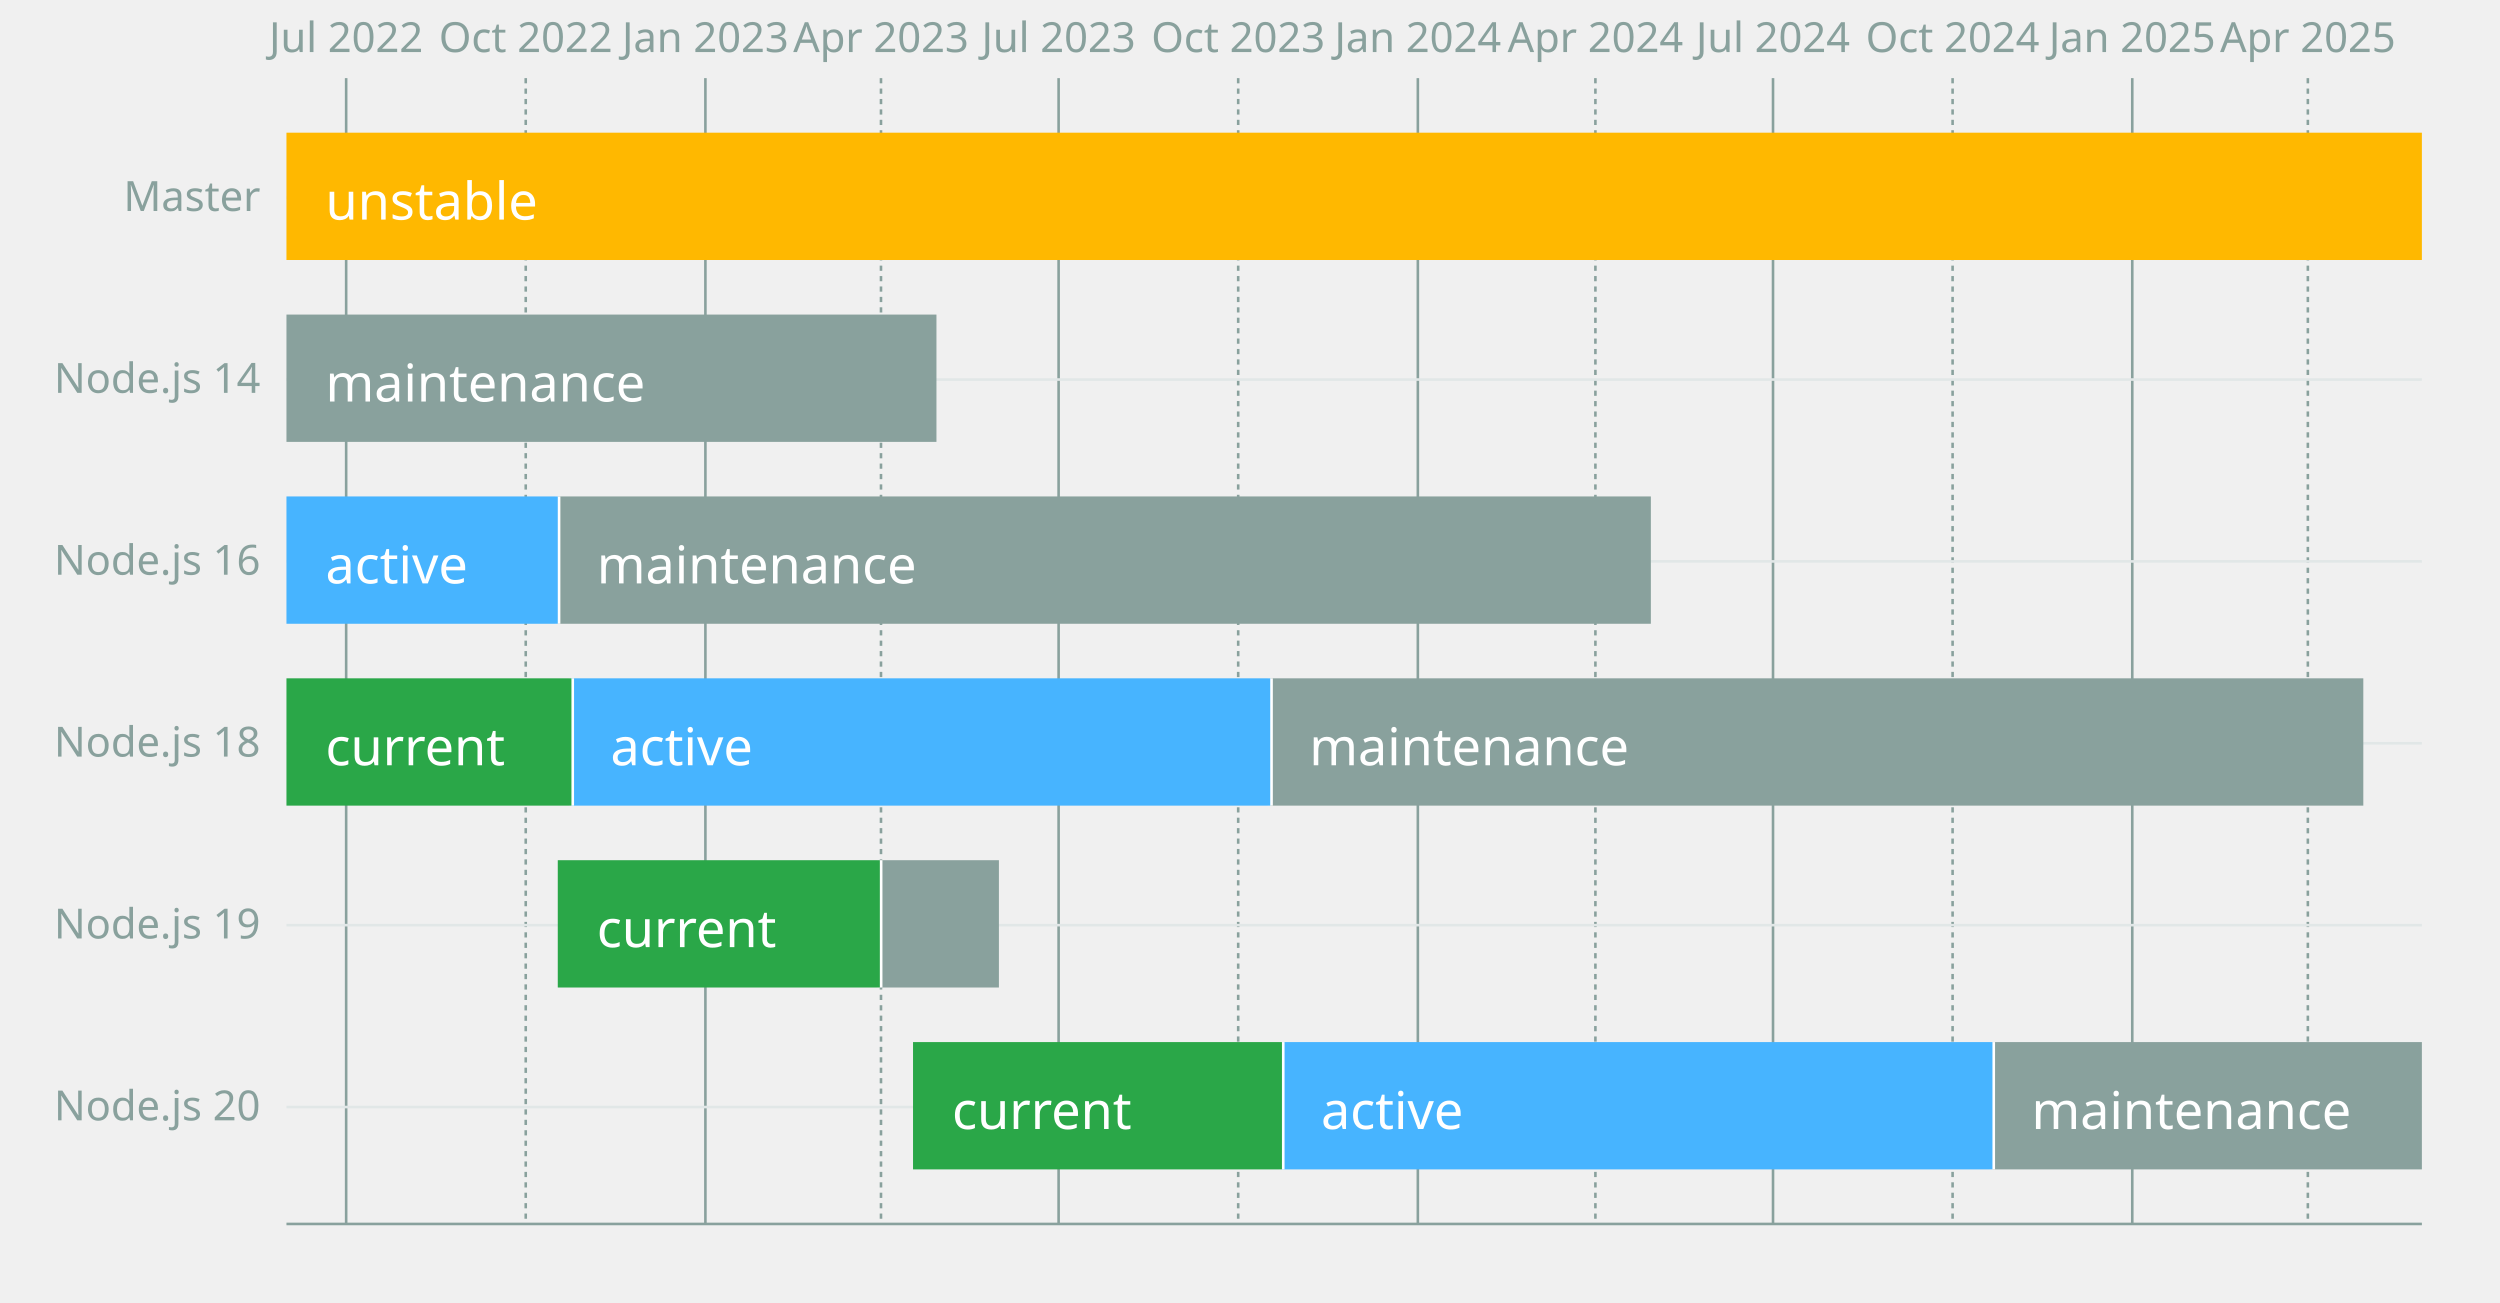
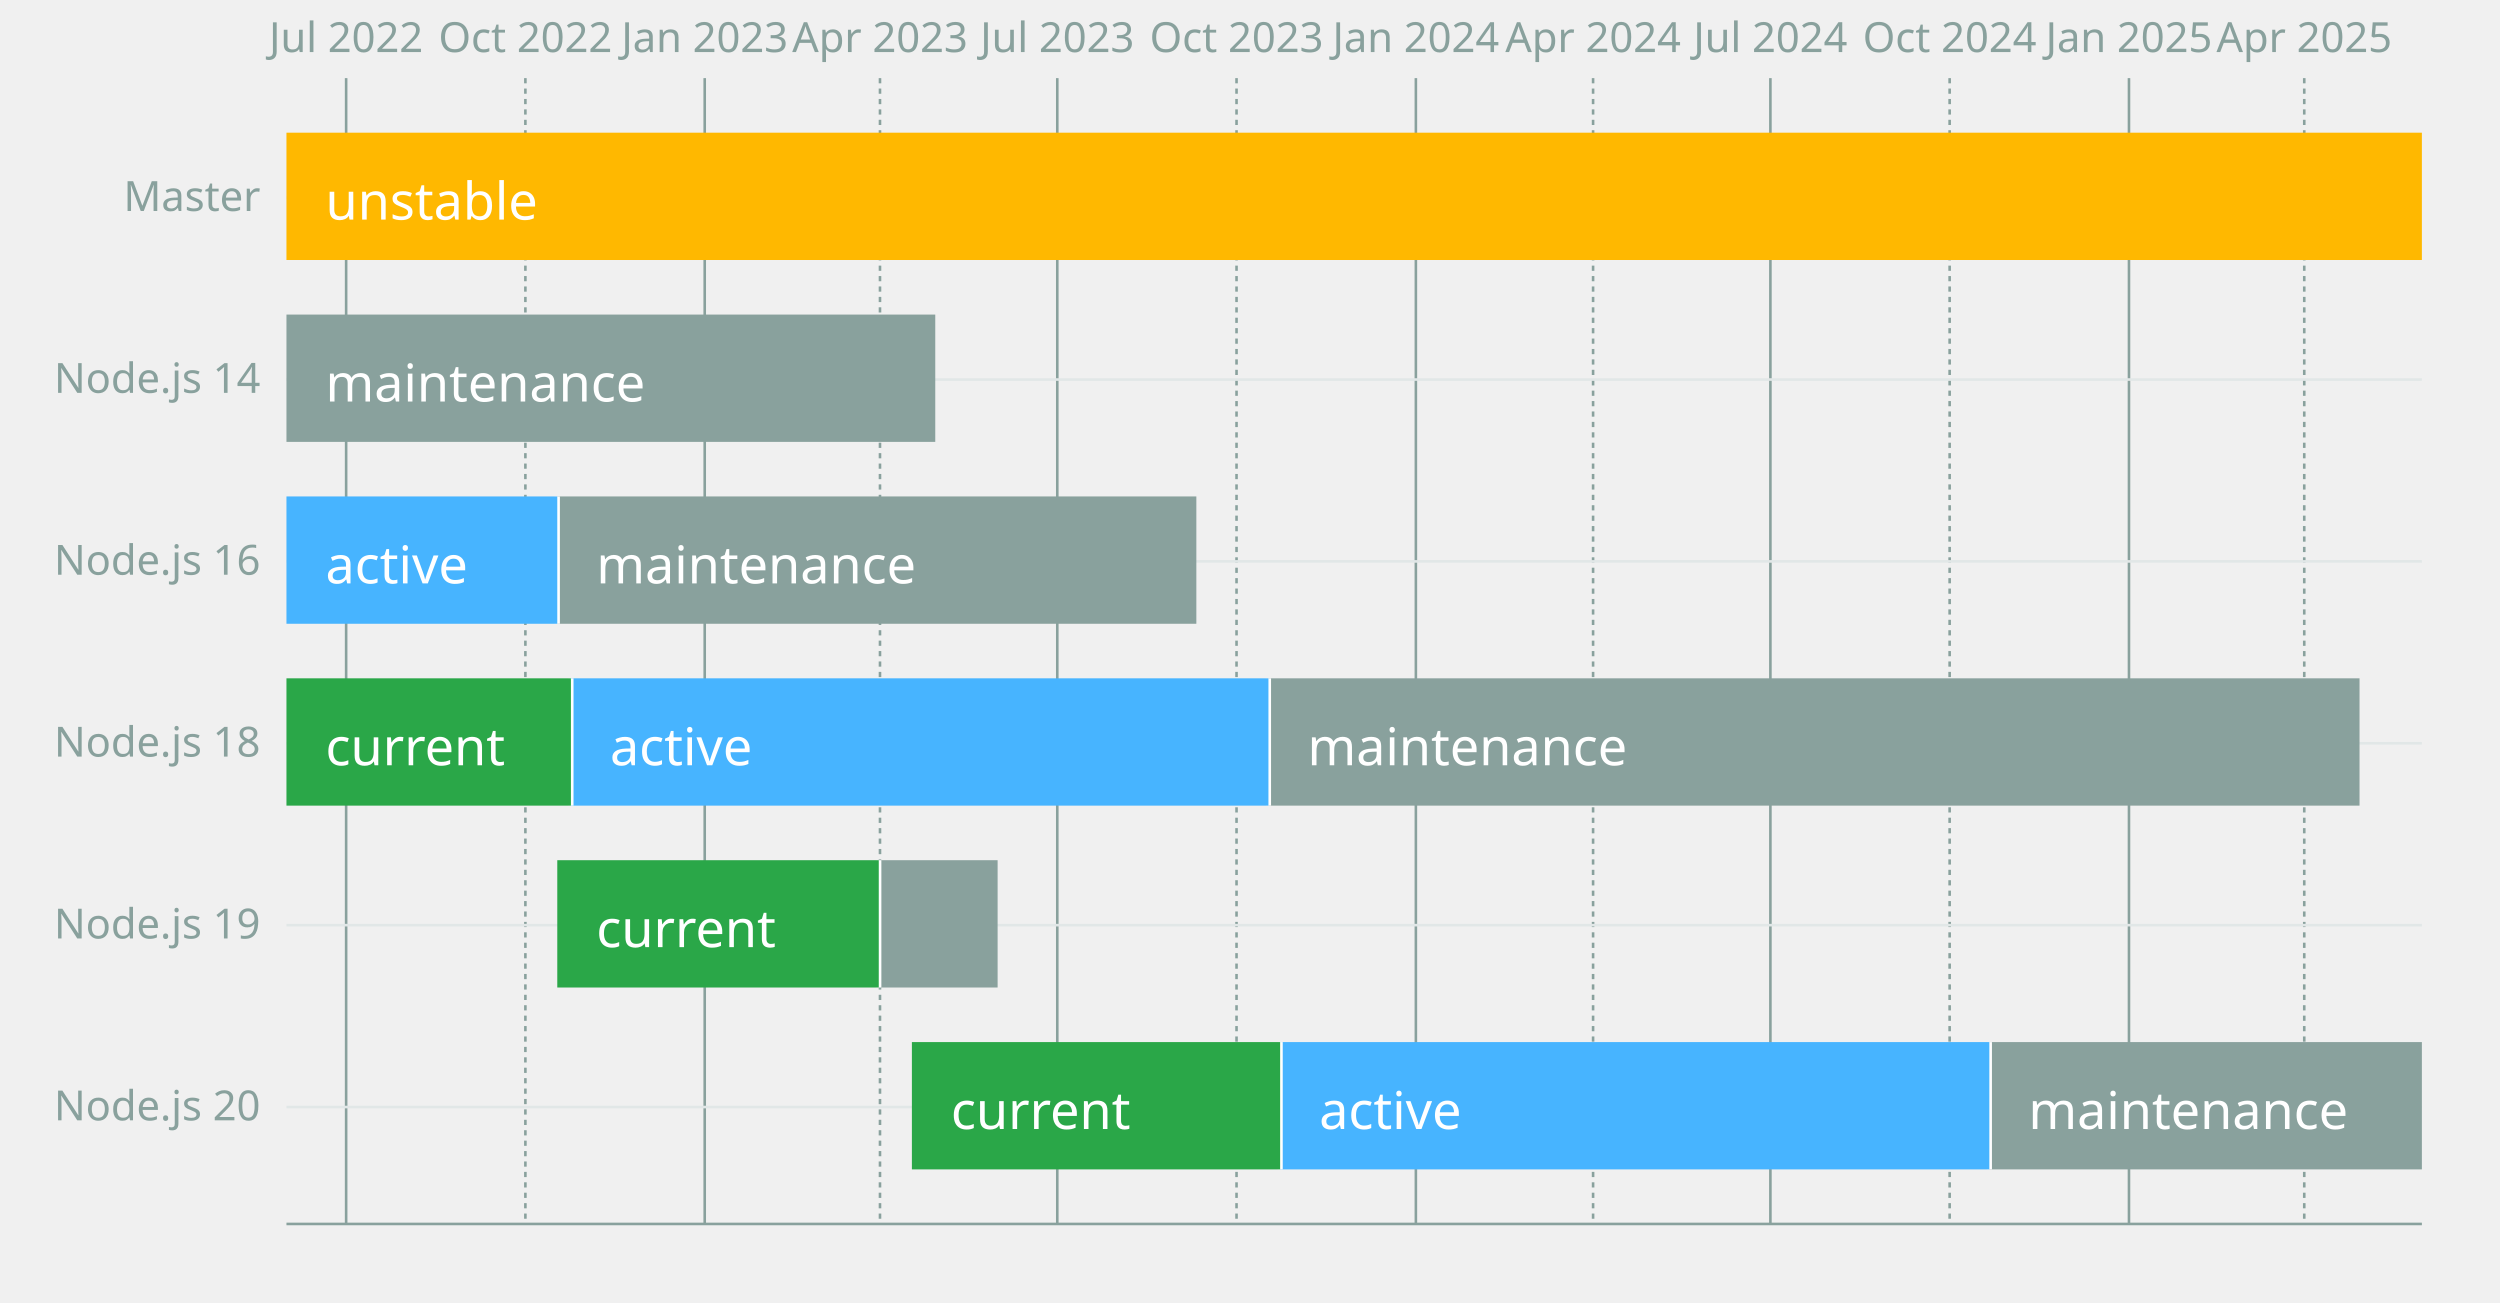
<svg xmlns="http://www.w3.org/2000/svg" width="960" height="500">
  <defs>
    <style>.current{fill:#2aa748}.active{fill:#47b4ff}.maintenance,.tick text{fill:#89a19d}.unstable{fill:#ffb800}.bar-join,.label{fill:#fff}.bar-join.current{display:none}.tick text{font:16px sans-serif}.axis--y .tick text{text-anchor:end}.label{font:20px sans-serif;font-weight:100;text-anchor:start;dominant-baseline:middle;text-transform:uppercase}</style>
  </defs>
  <g id="bar-container">
    <g class="axis axis--x" fill="none" font-size="10" font-family="sans-serif" text-anchor="middle">
      <g class="tick">
-         <path stroke="#89a19d" d="M.5 0v440" transform="translate(132.424 30)" />
-         <text fill="#000" x=".5" dy="-10" transform="translate(132.424 30)">Jul 2022</text>
+         <path stroke="#89a19d" d="M.5 0v440" transform="translate(132.414 30)" />
+         <text fill="#000" x=".5" dy="-10" transform="translate(132.414 30)">Jul 2022</text>
      </g>
      <g class="tick">
-         <path stroke="#89a19d" stroke-dasharray="2,2" d="M.5 0v440" transform="translate(201.382 30)" />
-         <text fill="#000" x=".5" dy="-10" transform="translate(201.382 30)">Oct 2022</text>
+         <path stroke="#89a19d" stroke-dasharray="2,2" d="M.5 0v440" transform="translate(201.246 30)" />
+         <text fill="#000" x=".5" dy="-10" transform="translate(201.246 30)">Oct 2022</text>
      </g>
      <g class="tick">
-         <path stroke="#89a19d" d="M.5 0v440" transform="translate(270.371 30)" />
-         <text fill="#000" x=".5" dy="-10" transform="translate(270.371 30)">Jan 2023</text>
+         <path stroke="#89a19d" d="M.5 0v440" transform="translate(270.11 30)" />
+         <text fill="#000" x=".5" dy="-10" transform="translate(270.11 30)">Jan 2023</text>
      </g>
      <g class="tick">
-         <path stroke="#89a19d" stroke-dasharray="2,2" d="M.5 0v440" transform="translate(337.799 30)" />
-         <text fill="#000" x=".5" dy="-10" transform="translate(337.799 30)">Apr 2023</text>
+         <path stroke="#89a19d" stroke-dasharray="2,2" d="M.5 0v440" transform="translate(337.414 30)" />
+         <text fill="#000" x=".5" dy="-10" transform="translate(337.414 30)">Apr 2023</text>
      </g>
      <g class="tick">
-         <path stroke="#89a19d" d="M.5 0v440" transform="translate(406.007 30)" />
-         <text fill="#000" x=".5" dy="-10" transform="translate(406.007 30)">Jul 2023</text>
+         <path stroke="#89a19d" d="M.5 0v440" transform="translate(405.498 30)" />
+         <text fill="#000" x=".5" dy="-10" transform="translate(405.498 30)">Jul 2023</text>
      </g>
      <g class="tick">
-         <path stroke="#89a19d" stroke-dasharray="2,2" d="M.5 0v440" transform="translate(474.965 30)" />
-         <text fill="#000" x=".5" dy="-10" transform="translate(474.965 30)">Oct 2023</text>
+         <path stroke="#89a19d" stroke-dasharray="2,2" d="M.5 0v440" transform="translate(474.33 30)" />
+         <text fill="#000" x=".5" dy="-10" transform="translate(474.33 30)">Oct 2023</text>
      </g>
      <g class="tick">
-         <path stroke="#89a19d" d="M.5 0v440" transform="translate(543.954 30)" />
-         <text fill="#000" x=".5" dy="-10" transform="translate(543.954 30)">Jan 2024</text>
+         <path stroke="#89a19d" d="M.5 0v440" transform="translate(543.193 30)" />
+         <text fill="#000" x=".5" dy="-10" transform="translate(543.193 30)">Jan 2024</text>
      </g>
      <g class="tick">
-         <path stroke="#89a19d" stroke-dasharray="2,2" d="M.5 0v440" transform="translate(612.131 30)" />
-         <text fill="#000" x=".5" dy="-10" transform="translate(612.131 30)">Apr 2024</text>
+         <path stroke="#89a19d" stroke-dasharray="2,2" d="M.5 0v440" transform="translate(611.246 30)" />
+         <text fill="#000" x=".5" dy="-10" transform="translate(611.246 30)">Apr 2024</text>
      </g>
      <g class="tick">
-         <path stroke="#89a19d" d="M.5 0v440" transform="translate(680.34 30)" />
-         <text fill="#000" x=".5" dy="-10" transform="translate(680.34 30)">Jul 2024</text>
+         <path stroke="#89a19d" d="M.5 0v440" transform="translate(679.33 30)" />
+         <text fill="#000" x=".5" dy="-10" transform="translate(679.33 30)">Jul 2024</text>
      </g>
      <g class="tick">
-         <path stroke="#89a19d" stroke-dasharray="2,2" d="M.5 0v440" transform="translate(749.298 30)" />
-         <text fill="#000" x=".5" dy="-10" transform="translate(749.298 30)">Oct 2024</text>
+         <path stroke="#89a19d" stroke-dasharray="2,2" d="M.5 0v440" transform="translate(748.162 30)" />
+         <text fill="#000" x=".5" dy="-10" transform="translate(748.162 30)">Oct 2024</text>
      </g>
      <g class="tick">
-         <path stroke="#89a19d" d="M.5 0v440" transform="translate(818.287 30)" />
-         <text fill="#000" x=".5" dy="-10" transform="translate(818.287 30)">Jan 2025</text>
+         <path stroke="#89a19d" d="M.5 0v440" transform="translate(817.026 30)" />
+         <text fill="#000" x=".5" dy="-10" transform="translate(817.026 30)">Jan 2025</text>
      </g>
      <g class="tick">
-         <path stroke="#89a19d" stroke-dasharray="2,2" d="M.5 0v440" transform="translate(885.715 30)" />
-         <text fill="#000" x=".5" dy="-10" transform="translate(885.715 30)">Apr 2025</text>
+         <path stroke="#89a19d" stroke-dasharray="2,2" d="M.5 0v440" transform="translate(884.33 30)" />
+         <text fill="#000" x=".5" dy="-10" transform="translate(884.33 30)">Apr 2025</text>
      </g>
    </g>
    <g class="axis axis--y" fill="none" font-size="10" font-family="sans-serif">
      <g class="tick">
        <path stroke="#e1e7e7" d="M0 .5h820" transform="translate(110 75.397)" />
        <text fill="#000" y=".5" dy=".32em" dx="-10" transform="translate(110 75.397)">Master</text>
      </g>
      <g class="tick">
        <path stroke="#e1e7e7" d="M0 .5h820" transform="translate(110 145.238)" />
        <text fill="#000" y=".5" dy=".32em" dx="-10" transform="translate(110 145.238)">Node.js 14</text>
      </g>
      <g class="tick">
        <path stroke="#e1e7e7" d="M0 .5h820" transform="translate(110 215.08)" />
        <text fill="#000" y=".5" dy=".32em" dx="-10" transform="translate(110 215.08)">Node.js 16</text>
      </g>
      <g class="tick">
        <path stroke="#e1e7e7" d="M0 .5h820" transform="translate(110 284.92)" />
        <text fill="#000" y=".5" dy=".32em" dx="-10" transform="translate(110 284.92)">Node.js 18</text>
      </g>
      <g class="tick">
        <path stroke="#e1e7e7" d="M0 .5h820" transform="translate(110 354.762)" />
        <text fill="#000" y=".5" dy=".32em" dx="-10" transform="translate(110 354.762)">Node.js 19</text>
      </g>
      <g class="tick">
        <path stroke="#e1e7e7" d="M0 .5h820" transform="translate(110 424.603)" />
        <text fill="#000" y=".5" dy=".32em" dx="-10" transform="translate(110 424.603)">Node.js 20</text>
      </g>
      <path stroke="#89a19d" d="M0 440h820" transform="translate(110 30)" />
    </g>
    <path class="bar unstable" d="M0 20.952h820v48.889H0z" transform="translate(110 30)" />
    <text class="label" x="15" y="47.397" style="opacity:1" transform="translate(110 30)">unstable</text>
-     <path class="bar maintenance" d="M0 90.794h249.598v48.889H0z" transform="translate(110 30)" />
+     <path class="bar maintenance" d="M0 90.794h249.142v48.889H0z" transform="translate(110 30)" />
    <text class="label" x="15" y="117.238" style="opacity:1" transform="translate(110 30)">maintenance</text>
-     <path class="bar maintenance" d="M104.186 160.635H523.93v48.889H104.186z" transform="translate(110 30)" />
-     <path class="bar-join maintenance" style="opacity:1" d="M103.186 160.635h2v48.889h-2z" transform="translate(110 30)" />
-     <text class="label" x="119.186" y="187.079" style="opacity:1" transform="translate(110 30)">maintenance</text>
-     <path class="bar active" d="M0 160.635h104.186v48.889H0z" transform="translate(110 30)" />
+     <path class="bar maintenance" d="M103.996 160.635h245.401v48.889H103.996z" transform="translate(110 30)" />
+     <path class="bar-join maintenance" style="opacity:1" d="M102.996 160.635h2v48.889h-2z" transform="translate(110 30)" />
+     <text class="label" x="118.996" y="187.079" style="opacity:1" transform="translate(110 30)">maintenance</text>
+     <path class="bar active" d="M0 160.635h103.996v48.889H0z" transform="translate(110 30)" />
    <text class="label" x="15" y="187.079" style="opacity:1" transform="translate(110 30)">active</text>
-     <path class="bar maintenance" d="M377.77 230.476h419.744v48.889H377.77z" transform="translate(110 30)" />
-     <path class="bar-join maintenance" style="opacity:1" d="M376.77 230.476h2v48.889h-2z" transform="translate(110 30)" />
-     <text class="label" x="392.77" y="256.921" style="opacity:1" transform="translate(110 30)">maintenance</text>
-     <path class="bar active" d="M109.433 230.476h268.336v48.889H109.433z" transform="translate(110 30)" />
-     <path class="bar-join active" style="opacity:1" d="M108.433 230.476h2v48.889h-2z" transform="translate(110 30)" />
-     <text class="label" x="124.433" y="256.921" style="opacity:1" transform="translate(110 30)">active</text>
-     <path class="bar current" d="M0 230.476h109.433v48.889H0z" transform="translate(110 30)" />
+     <path class="bar maintenance" d="M377.08 230.476h418.978v48.889H377.08z" transform="translate(110 30)" />
+     <path class="bar-join maintenance" style="opacity:1" d="M376.08 230.476h2v48.889h-2z" transform="translate(110 30)" />
+     <text class="label" x="392.08" y="256.921" style="opacity:1" transform="translate(110 30)">maintenance</text>
+     <path class="bar active" d="M109.234 230.476h267.847v48.889H109.234z" transform="translate(110 30)" />
+     <path class="bar-join active" style="opacity:1" d="M108.234 230.476h2v48.889h-2z" transform="translate(110 30)" />
+     <text class="label" x="124.234" y="256.921" style="opacity:1" transform="translate(110 30)">active</text>
+     <path class="bar current" d="M0 230.476h109.234v48.889H0z" transform="translate(110 30)" />
    <text class="label" x="15" y="256.921" style="opacity:1" transform="translate(110 30)">current</text>
-     <path class="bar maintenance" d="M227.861 300.317h45.722v48.889h-45.722z" transform="translate(110 30)" />
-     <path class="bar-join maintenance" style="opacity:1" d="M226.861 300.317h2v48.889h-2z" transform="translate(110 30)" />
-     <path class="bar current" d="M104.186 300.317h123.675v48.889H104.186z" transform="translate(110 30)" />
-     <text class="label" x="119.186" y="326.762" style="opacity:1" transform="translate(110 30)">current</text>
-     <path class="bar maintenance" d="M655.101 370.159H820v48.889H655.101z" transform="translate(110 30)" />
-     <path class="bar-join maintenance" style="opacity:1" d="M654.101 370.159h2v48.889h-2z" transform="translate(110 30)" />
-     <text class="label" x="670.101" y="396.603" style="opacity:1" transform="translate(110 30)">maintenance</text>
-     <path class="bar active" d="M382.267 370.159h272.834v48.889H382.267z" transform="translate(110 30)" />
-     <path class="bar-join active" style="opacity:1" d="M381.267 370.159h2v48.889h-2z" transform="translate(110 30)" />
-     <text class="label" x="397.267" y="396.603" style="opacity:1" transform="translate(110 30)">active</text>
-     <path class="bar current" d="M240.603 370.159h141.664v48.889H240.603z" transform="translate(110 30)" />
-     <text class="label" x="255.603" y="396.603" style="opacity:1" transform="translate(110 30)">current</text>
+     <path class="bar maintenance" d="M227.445 300.317h45.639v48.889h-45.639z" transform="translate(110 30)" />
+     <path class="bar-join maintenance" style="opacity:1" d="M226.445 300.317h2v48.889h-2z" transform="translate(110 30)" />
+     <path class="bar current" d="M103.996 300.317h123.449v48.889H103.996z" transform="translate(110 30)" />
+     <text class="label" x="118.996" y="326.762" style="opacity:1" transform="translate(110 30)">current</text>
+     <path class="bar maintenance" d="M653.905 370.159H820v48.889H653.905z" transform="translate(110 30)" />
+     <path class="bar-join maintenance" style="opacity:1" d="M652.905 370.159h2v48.889h-2z" transform="translate(110 30)" />
+     <text class="label" x="668.905" y="396.603" style="opacity:1" transform="translate(110 30)">maintenance</text>
+     <path class="bar active" d="M381.569 370.159h272.336v48.889H381.569z" transform="translate(110 30)" />
+     <path class="bar-join active" style="opacity:1" d="M380.569 370.159h2v48.889h-2z" transform="translate(110 30)" />
+     <text class="label" x="396.569" y="396.603" style="opacity:1" transform="translate(110 30)">active</text>
+     <path class="bar current" d="M240.164 370.159h141.405v48.889H240.164z" transform="translate(110 30)" />
+     <text class="label" x="255.164" y="396.603" style="opacity:1" transform="translate(110 30)">current</text>
  </g>
</svg>
